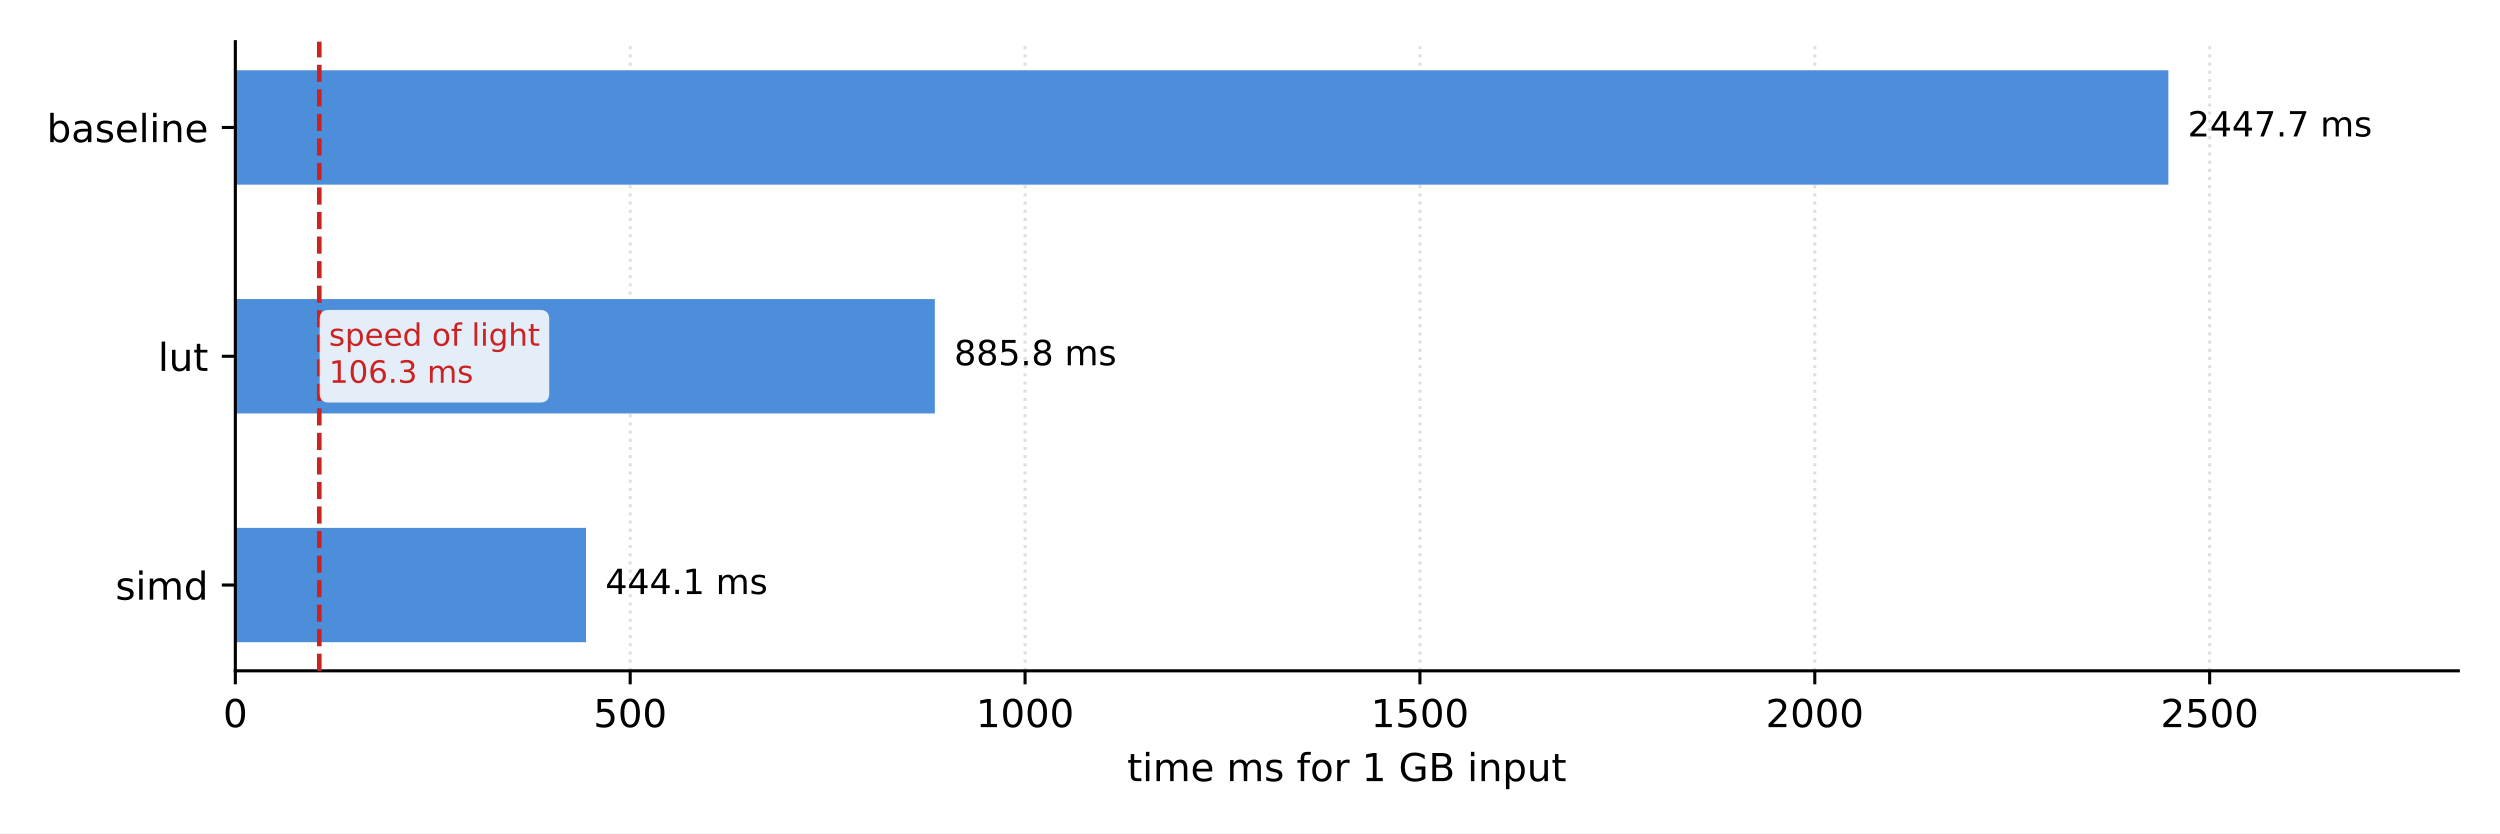
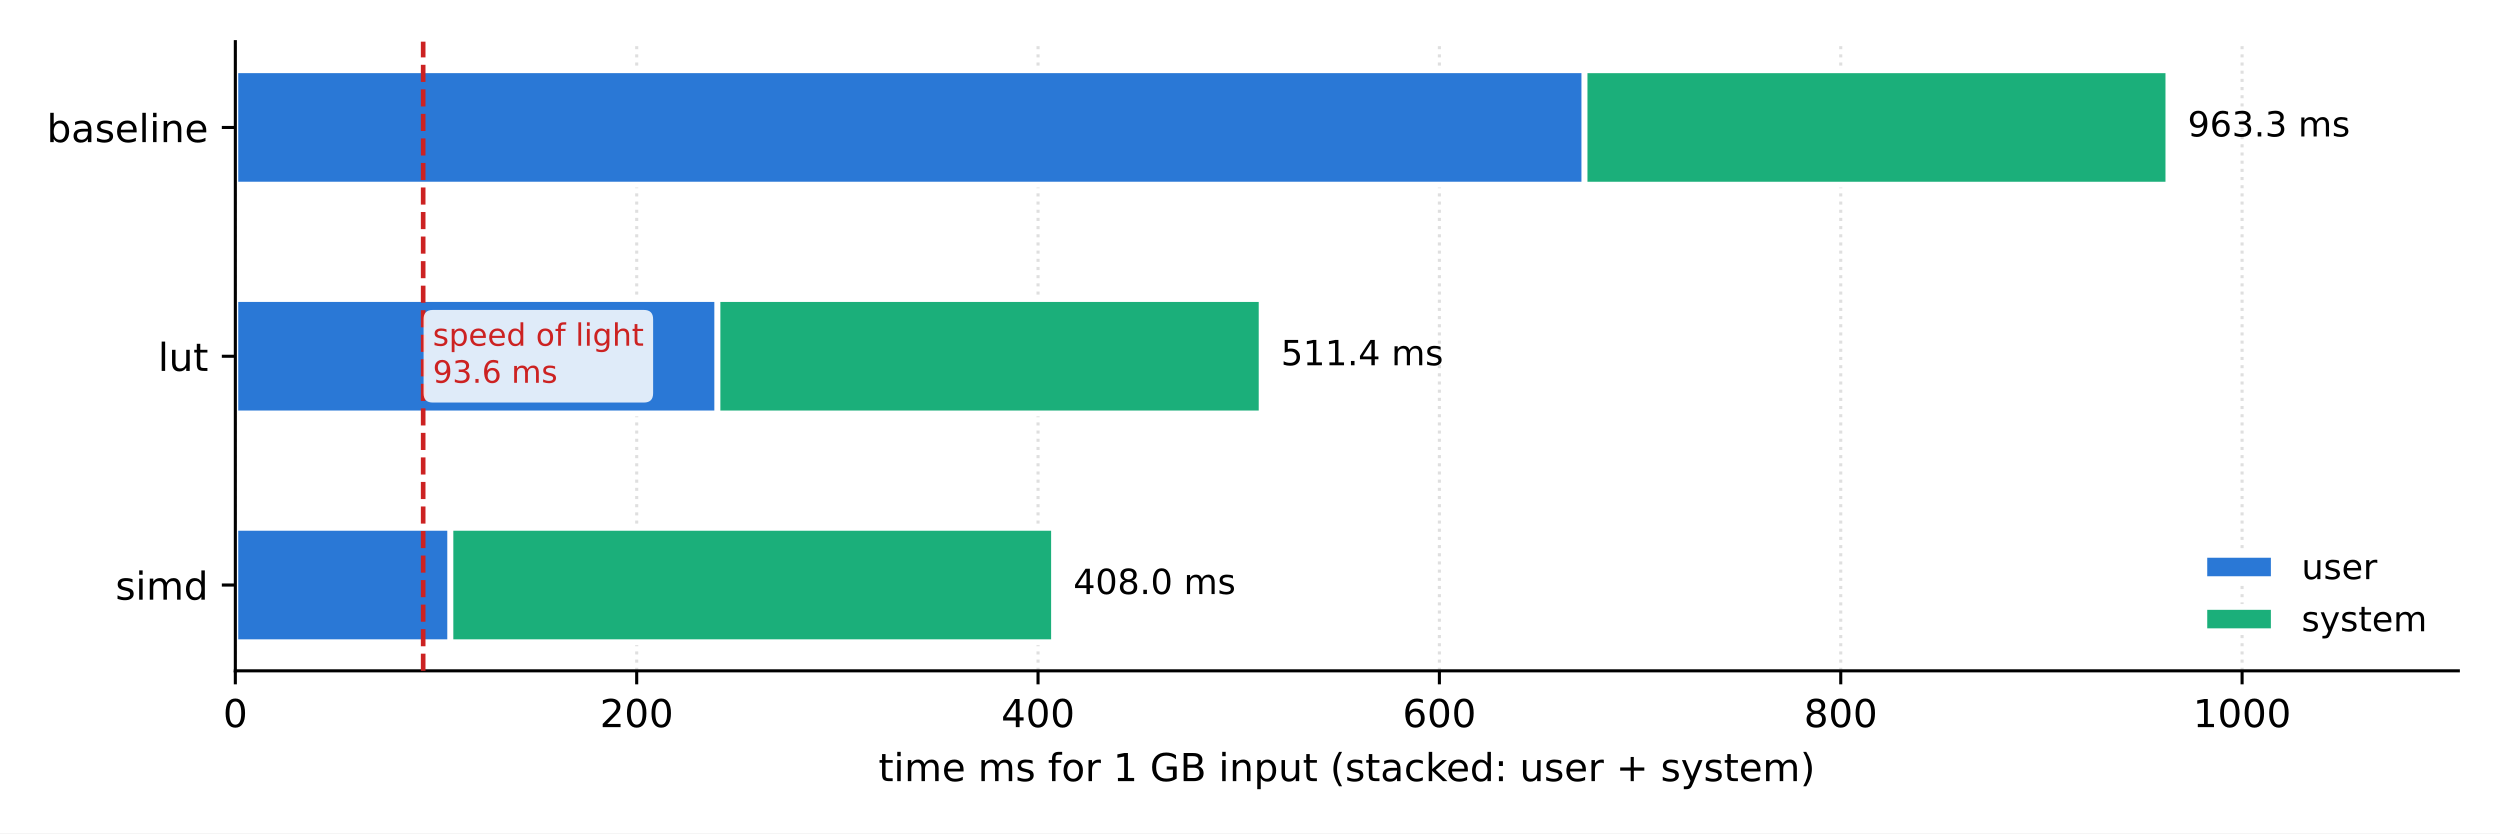
<svg xmlns="http://www.w3.org/2000/svg" xmlns:xlink="http://www.w3.org/1999/xlink" width="648pt" height="216pt" viewBox="0 0 648 216" version="1.1">
  <defs>
    <style type="text/css">*{stroke-linejoin: round; stroke-linecap: butt}</style>
  </defs>
  <g id="figure_1">
    <g id="patch_1">
      <path d="M 0 216  L 648 216  L 648 0  L 0 0  z " style="fill: #ffffff" />
    </g>
    <g id="axes_1">
      <g id="patch_2">
        <path d="M 61 173.878  L 637.2 173.878  L 637.2 10.8  L 61 10.8  z " style="fill: #ffffff" />
      </g>
      <g id="matplotlib.axis_1">
        <g id="xtick_1">
          <g id="line2d_1">
-             <path d="M 61 173.878  L 61 10.8  " clip-path="url(#p5a366bc9d3)" style="fill: none; stroke-dasharray: 0.8,1.32; stroke-dashoffset: 0; stroke: #b0b0b0; stroke-opacity: 0.4; stroke-width: 0.8" />
+             <path d="M 61 173.878  L 61 10.8  " clip-path="url(#p29b0a919b3)" style="fill: none; stroke-dasharray: 0.8,1.32; stroke-dashoffset: 0; stroke: #b0b0b0; stroke-opacity: 0.4; stroke-width: 0.8" />
          </g>
          <g id="line2d_2">
            <defs>
-               <path id="m30e1267e2e" d="M 0 0  L 0 3.5  " style="stroke: #000000; stroke-width: 0.8" />
+               <path id="m3483fea789" d="M 0 0  L 0 3.5  " style="stroke: #000000; stroke-width: 0.8" />
            </defs>
            <g>
-               <use xlink:href="#m30e1267e2e" x="61" y="173.878" style="stroke: #000000; stroke-width: 0.8" />
+               <use xlink:href="#m3483fea789" x="61" y="173.878" style="stroke: #000000; stroke-width: 0.8" />
            </g>
          </g>
          <g id="text_1">
            <g transform="translate(57.81875 188.4753) scale(0.1 -0.1)">
              <defs>
                <path id="DejaVuSans-13" d="M 2034 4250  Q 1547 4250 1301 3770  Q 1056 3291 1056 2328  Q 1056 1369 1301 889  Q 1547 409 2034 409  Q 2525 409 2770 889  Q 3016 1369 3016 2328  Q 3016 3291 2770 3770  Q 2525 4250 2034 4250  z M 2034 4750  Q 2819 4750 3233 4129  Q 3647 3509 3647 2328  Q 3647 1150 3233 529  Q 2819 -91 2034 -91  Q 1250 -91 836 529  Q 422 1150 422 2328  Q 422 3509 836 4129  Q 1250 4750 2034 4750  z " transform="scale(0.015625)" />
              </defs>
              <use xlink:href="#DejaVuSans-13" />
            </g>
          </g>
        </g>
        <g id="xtick_2">
          <g id="line2d_3">
-             <path d="M 163.348 173.878  L 163.348 10.8  " clip-path="url(#p5a366bc9d3)" style="fill: none; stroke-dasharray: 0.8,1.32; stroke-dashoffset: 0; stroke: #b0b0b0; stroke-opacity: 0.4; stroke-width: 0.8" />
+             <path d="M 165.03 173.878  L 165.03 10.8  " clip-path="url(#p29b0a919b3)" style="fill: none; stroke-dasharray: 0.8,1.32; stroke-dashoffset: 0; stroke: #b0b0b0; stroke-opacity: 0.4; stroke-width: 0.8" />
          </g>
          <g id="line2d_4">
            <g>
-               <use xlink:href="#m30e1267e2e" x="163.348" y="173.878" style="stroke: #000000; stroke-width: 0.8" />
+               <use xlink:href="#m3483fea789" x="165.03" y="173.878" style="stroke: #000000; stroke-width: 0.8" />
            </g>
          </g>
          <g id="text_2">
-             <g transform="translate(153.8041 188.4753) scale(0.1 -0.1)">
-               <defs>
-                 <path id="DejaVuSans-18" d="M 691 4666  L 3169 4666  L 3169 4134  L 1269 4134  L 1269 2991  Q 1406 3038 1543 3061  Q 1681 3084 1819 3084  Q 2600 3084 3056 2656  Q 3513 2228 3513 1497  Q 3513 744 3044 326  Q 2575 -91 1722 -91  Q 1428 -91 1123 -41  Q 819 9 494 109  L 494 744  Q 775 591 1075 516  Q 1375 441 1709 441  Q 2250 441 2565 725  Q 2881 1009 2881 1497  Q 2881 1984 2565 2268  Q 2250 2553 1709 2553  Q 1456 2553 1204 2497  Q 953 2441 691 2322  L 691 4666  z " transform="scale(0.015625)" />
-               </defs>
-               <use xlink:href="#DejaVuSans-18" />
+             <g transform="translate(155.4866 188.4753) scale(0.1 -0.1)">
+               <defs>
+                 <path id="DejaVuSans-15" d="M 1228 531  L 3431 531  L 3431 0  L 469 0  L 469 531  Q 828 903 1448 1529  Q 2069 2156 2228 2338  Q 2531 2678 2651 2914  Q 2772 3150 2772 3378  Q 2772 3750 2511 3984  Q 2250 4219 1831 4219  Q 1534 4219 1204 4116  Q 875 4013 500 3803  L 500 4441  Q 881 4594 1212 4672  Q 1544 4750 1819 4750  Q 2544 4750 2975 4387  Q 3406 4025 3406 3419  Q 3406 3131 3298 2873  Q 3191 2616 2906 2266  Q 2828 2175 2409 1742  Q 1991 1309 1228 531  z " transform="scale(0.015625)" />
+               </defs>
+               <use xlink:href="#DejaVuSans-15" />
              <use xlink:href="#DejaVuSans-13" transform="translate(63.625 0)" />
              <use xlink:href="#DejaVuSans-13" transform="translate(127.25 0)" />
            </g>
          </g>
        </g>
        <g id="xtick_3">
          <g id="line2d_5">
-             <path d="M 265.696 173.878  L 265.696 10.8  " clip-path="url(#p5a366bc9d3)" style="fill: none; stroke-dasharray: 0.8,1.32; stroke-dashoffset: 0; stroke: #b0b0b0; stroke-opacity: 0.4; stroke-width: 0.8" />
+             <path d="M 269.061 173.878  L 269.061 10.8  " clip-path="url(#p29b0a919b3)" style="fill: none; stroke-dasharray: 0.8,1.32; stroke-dashoffset: 0; stroke: #b0b0b0; stroke-opacity: 0.4; stroke-width: 0.8" />
          </g>
          <g id="line2d_6">
            <g>
-               <use xlink:href="#m30e1267e2e" x="265.696" y="173.878" style="stroke: #000000; stroke-width: 0.8" />
+               <use xlink:href="#m3483fea789" x="269.061" y="173.878" style="stroke: #000000; stroke-width: 0.8" />
            </g>
          </g>
          <g id="text_3">
-             <g transform="translate(252.9708 188.4753) scale(0.1 -0.1)">
+             <g transform="translate(259.517 188.4753) scale(0.1 -0.1)">
+               <defs>
+                 <path id="DejaVuSans-17" d="M 2419 4116  L 825 1625  L 2419 1625  L 2419 4116  z M 2253 4666  L 3047 4666  L 3047 1625  L 3713 1625  L 3713 1100  L 3047 1100  L 3047 0  L 2419 0  L 2419 1100  L 313 1100  L 313 1709  L 2253 4666  z " transform="scale(0.015625)" />
+               </defs>
+               <use xlink:href="#DejaVuSans-17" />
+               <use xlink:href="#DejaVuSans-13" transform="translate(63.625 0)" />
+               <use xlink:href="#DejaVuSans-13" transform="translate(127.25 0)" />
+             </g>
+           </g>
+         </g>
+         <g id="xtick_4">
+           <g id="line2d_7">
+             <path d="M 373.091 173.878  L 373.091 10.8  " clip-path="url(#p29b0a919b3)" style="fill: none; stroke-dasharray: 0.8,1.32; stroke-dashoffset: 0; stroke: #b0b0b0; stroke-opacity: 0.4; stroke-width: 0.8" />
+           </g>
+           <g id="line2d_8">
+             <g>
+               <use xlink:href="#m3483fea789" x="373.091" y="173.878" style="stroke: #000000; stroke-width: 0.8" />
+             </g>
+           </g>
+           <g id="text_4">
+             <g transform="translate(363.5474 188.4753) scale(0.1 -0.1)">
+               <defs>
+                 <path id="DejaVuSans-19" d="M 2113 2584  Q 1688 2584 1439 2293  Q 1191 2003 1191 1497  Q 1191 994 1439 701  Q 1688 409 2113 409  Q 2538 409 2786 701  Q 3034 994 3034 1497  Q 3034 2003 2786 2293  Q 2538 2584 2113 2584  z M 3366 4563  L 3366 3988  Q 3128 4100 2886 4159  Q 2644 4219 2406 4219  Q 1781 4219 1451 3797  Q 1122 3375 1075 2522  Q 1259 2794 1537 2939  Q 1816 3084 2150 3084  Q 2853 3084 3261 2657  Q 3669 2231 3669 1497  Q 3669 778 3244 343  Q 2819 -91 2113 -91  Q 1303 -91 875 529  Q 447 1150 447 2328  Q 447 3434 972 4092  Q 1497 4750 2381 4750  Q 2619 4750 2861 4703  Q 3103 4656 3366 4563  z " transform="scale(0.015625)" />
+               </defs>
+               <use xlink:href="#DejaVuSans-19" />
+               <use xlink:href="#DejaVuSans-13" transform="translate(63.625 0)" />
+               <use xlink:href="#DejaVuSans-13" transform="translate(127.25 0)" />
+             </g>
+           </g>
+         </g>
+         <g id="xtick_5">
+           <g id="line2d_9">
+             <path d="M 477.122 173.878  L 477.122 10.8  " clip-path="url(#p29b0a919b3)" style="fill: none; stroke-dasharray: 0.8,1.32; stroke-dashoffset: 0; stroke: #b0b0b0; stroke-opacity: 0.4; stroke-width: 0.8" />
+           </g>
+           <g id="line2d_10">
+             <g>
+               <use xlink:href="#m3483fea789" x="477.122" y="173.878" style="stroke: #000000; stroke-width: 0.8" />
+             </g>
+           </g>
+           <g id="text_5">
+             <g transform="translate(467.5778 188.4753) scale(0.1 -0.1)">
+               <defs>
+                 <path id="DejaVuSans-1b" d="M 2034 2216  Q 1584 2216 1326 1975  Q 1069 1734 1069 1313  Q 1069 891 1326 650  Q 1584 409 2034 409  Q 2484 409 2743 651  Q 3003 894 3003 1313  Q 3003 1734 2745 1975  Q 2488 2216 2034 2216  z M 1403 2484  Q 997 2584 770 2862  Q 544 3141 544 3541  Q 544 4100 942 4425  Q 1341 4750 2034 4750  Q 2731 4750 3128 4425  Q 3525 4100 3525 3541  Q 3525 3141 3298 2862  Q 3072 2584 2669 2484  Q 3125 2378 3379 2068  Q 3634 1759 3634 1313  Q 3634 634 3220 271  Q 2806 -91 2034 -91  Q 1263 -91 848 271  Q 434 634 434 1313  Q 434 1759 690 2068  Q 947 2378 1403 2484  z M 1172 3481  Q 1172 3119 1398 2916  Q 1625 2713 2034 2713  Q 2441 2713 2670 2916  Q 2900 3119 2900 3481  Q 2900 3844 2670 4047  Q 2441 4250 2034 4250  Q 1625 4250 1398 4047  Q 1172 3844 1172 3481  z " transform="scale(0.015625)" />
+               </defs>
+               <use xlink:href="#DejaVuSans-1b" />
+               <use xlink:href="#DejaVuSans-13" transform="translate(63.625 0)" />
+               <use xlink:href="#DejaVuSans-13" transform="translate(127.25 0)" />
+             </g>
+           </g>
+         </g>
+         <g id="xtick_6">
+           <g id="line2d_11">
+             <path d="M 581.152 173.878  L 581.152 10.8  " clip-path="url(#p29b0a919b3)" style="fill: none; stroke-dasharray: 0.8,1.32; stroke-dashoffset: 0; stroke: #b0b0b0; stroke-opacity: 0.4; stroke-width: 0.8" />
+           </g>
+           <g id="line2d_12">
+             <g>
+               <use xlink:href="#m3483fea789" x="581.152" y="173.878" style="stroke: #000000; stroke-width: 0.8" />
+             </g>
+           </g>
+           <g id="text_6">
+             <g transform="translate(568.4269 188.4753) scale(0.1 -0.1)">
              <defs>
                <path id="DejaVuSans-14" d="M 794 531  L 1825 531  L 1825 4091  L 703 3866  L 703 4441  L 1819 4666  L 2450 4666  L 2450 531  L 3481 531  L 3481 0  L 794 0  L 794 531  z " transform="scale(0.015625)" />
              </defs>
              <use xlink:href="#DejaVuSans-14" />
              <use xlink:href="#DejaVuSans-13" transform="translate(63.625 0)" />
              <use xlink:href="#DejaVuSans-13" transform="translate(127.25 0)" />
              <use xlink:href="#DejaVuSans-13" transform="translate(190.875 0)" />
            </g>
          </g>
        </g>
-         <g id="xtick_4">
-           <g id="line2d_7">
-             <path d="M 368.044 173.878  L 368.044 10.8  " clip-path="url(#p5a366bc9d3)" style="fill: none; stroke-dasharray: 0.8,1.32; stroke-dashoffset: 0; stroke: #b0b0b0; stroke-opacity: 0.4; stroke-width: 0.8" />
-           </g>
-           <g id="line2d_8">
-             <g>
-               <use xlink:href="#m30e1267e2e" x="368.044" y="173.878" style="stroke: #000000; stroke-width: 0.8" />
-             </g>
-           </g>
-           <g id="text_4">
-             <g transform="translate(355.3187 188.4753) scale(0.1 -0.1)">
-               <use xlink:href="#DejaVuSans-14" />
-               <use xlink:href="#DejaVuSans-18" transform="translate(63.625 0)" />
-               <use xlink:href="#DejaVuSans-13" transform="translate(127.25 0)" />
-               <use xlink:href="#DejaVuSans-13" transform="translate(190.875 0)" />
-             </g>
-           </g>
-         </g>
-         <g id="xtick_5">
-           <g id="line2d_9">
-             <path d="M 470.392 173.878  L 470.392 10.8  " clip-path="url(#p5a366bc9d3)" style="fill: none; stroke-dasharray: 0.8,1.32; stroke-dashoffset: 0; stroke: #b0b0b0; stroke-opacity: 0.4; stroke-width: 0.8" />
-           </g>
-           <g id="line2d_10">
-             <g>
-               <use xlink:href="#m30e1267e2e" x="470.392" y="173.878" style="stroke: #000000; stroke-width: 0.8" />
-             </g>
-           </g>
-           <g id="text_5">
-             <g transform="translate(457.6666 188.4753) scale(0.1 -0.1)">
-               <defs>
-                 <path id="DejaVuSans-15" d="M 1228 531  L 3431 531  L 3431 0  L 469 0  L 469 531  Q 828 903 1448 1529  Q 2069 2156 2228 2338  Q 2531 2678 2651 2914  Q 2772 3150 2772 3378  Q 2772 3750 2511 3984  Q 2250 4219 1831 4219  Q 1534 4219 1204 4116  Q 875 4013 500 3803  L 500 4441  Q 881 4594 1212 4672  Q 1544 4750 1819 4750  Q 2544 4750 2975 4387  Q 3406 4025 3406 3419  Q 3406 3131 3298 2873  Q 3191 2616 2906 2266  Q 2828 2175 2409 1742  Q 1991 1309 1228 531  z " transform="scale(0.015625)" />
-               </defs>
-               <use xlink:href="#DejaVuSans-15" />
-               <use xlink:href="#DejaVuSans-13" transform="translate(63.625 0)" />
-               <use xlink:href="#DejaVuSans-13" transform="translate(127.25 0)" />
-               <use xlink:href="#DejaVuSans-13" transform="translate(190.875 0)" />
-             </g>
-           </g>
-         </g>
-         <g id="xtick_6">
-           <g id="line2d_11">
-             <path d="M 572.739 173.878  L 572.739 10.8  " clip-path="url(#p5a366bc9d3)" style="fill: none; stroke-dasharray: 0.8,1.32; stroke-dashoffset: 0; stroke: #b0b0b0; stroke-opacity: 0.4; stroke-width: 0.8" />
-           </g>
-           <g id="line2d_12">
-             <g>
-               <use xlink:href="#m30e1267e2e" x="572.739" y="173.878" style="stroke: #000000; stroke-width: 0.8" />
-             </g>
-           </g>
-           <g id="text_6">
-             <g transform="translate(560.0144 188.4753) scale(0.1 -0.1)">
-               <use xlink:href="#DejaVuSans-15" />
-               <use xlink:href="#DejaVuSans-18" transform="translate(63.625 0)" />
-               <use xlink:href="#DejaVuSans-13" transform="translate(127.25 0)" />
-               <use xlink:href="#DejaVuSans-13" transform="translate(190.875 0)" />
-             </g>
-           </g>
-         </g>
        <g id="text_7">
-           <g transform="translate(292.1617 202.4761) scale(0.1 -0.1)">
+           <g transform="translate(227.7023 202.4761) scale(0.1 -0.1)">
            <defs>
              <path id="DejaVuSans-57" d="M 1172 4494  L 1172 3500  L 2356 3500  L 2356 3053  L 1172 3053  L 1172 1153  Q 1172 725 1289 603  Q 1406 481 1766 481  L 2356 481  L 2356 0  L 1766 0  Q 1100 0 847 248  Q 594 497 594 1153  L 594 3053  L 172 3053  L 172 3500  L 594 3500  L 594 4494  L 1172 4494  z " transform="scale(0.015625)" />
              <path id="DejaVuSans-4c" d="M 603 3500  L 1178 3500  L 1178 0  L 603 0  L 603 3500  z M 603 4863  L 1178 4863  L 1178 4134  L 603 4134  L 603 4863  z " transform="scale(0.015625)" />
              <path id="DejaVuSans-50" d="M 3328 2828  Q 3544 3216 3844 3400  Q 4144 3584 4550 3584  Q 5097 3584 5394 3201  Q 5691 2819 5691 2113  L 5691 0  L 5113 0  L 5113 2094  Q 5113 2597 4934 2840  Q 4756 3084 4391 3084  Q 3944 3084 3684 2787  Q 3425 2491 3425 1978  L 3425 0  L 2847 0  L 2847 2094  Q 2847 2600 2669 2842  Q 2491 3084 2119 3084  Q 1678 3084 1418 2786  Q 1159 2488 1159 1978  L 1159 0  L 581 0  L 581 3500  L 1159 3500  L 1159 2956  Q 1356 3278 1631 3431  Q 1906 3584 2284 3584  Q 2666 3584 2933 3390  Q 3200 3197 3328 2828  z " transform="scale(0.015625)" />
              <path id="DejaVuSans-48" d="M 3597 1894  L 3597 1613  L 953 1613  Q 991 1019 1311 708  Q 1631 397 2203 397  Q 2534 397 2845 478  Q 3156 559 3463 722  L 3463 178  Q 3153 47 2828 -22  Q 2503 -91 2169 -91  Q 1331 -91 842 396  Q 353 884 353 1716  Q 353 2575 817 3079  Q 1281 3584 2069 3584  Q 2775 3584 3186 3129  Q 3597 2675 3597 1894  z M 3022 2063  Q 3016 2534 2758 2815  Q 2500 3097 2075 3097  Q 1594 3097 1305 2825  Q 1016 2553 972 2059  L 3022 2063  z " transform="scale(0.015625)" />
              <path id="DejaVuSans-3" transform="scale(0.015625)" />
              <path id="DejaVuSans-56" d="M 2834 3397  L 2834 2853  Q 2591 2978 2328 3040  Q 2066 3103 1784 3103  Q 1356 3103 1142 2972  Q 928 2841 928 2578  Q 928 2378 1081 2264  Q 1234 2150 1697 2047  L 1894 2003  Q 2506 1872 2764 1633  Q 3022 1394 3022 966  Q 3022 478 2636 193  Q 2250 -91 1575 -91  Q 1294 -91 989 -36  Q 684 19 347 128  L 347 722  Q 666 556 975 473  Q 1284 391 1588 391  Q 1994 391 2212 530  Q 2431 669 2431 922  Q 2431 1156 2273 1281  Q 2116 1406 1581 1522  L 1381 1569  Q 847 1681 609 1914  Q 372 2147 372 2553  Q 372 3047 722 3315  Q 1072 3584 1716 3584  Q 2034 3584 2315 3537  Q 2597 3491 2834 3397  z " transform="scale(0.015625)" />
              <path id="DejaVuSans-49" d="M 2375 4863  L 2375 4384  L 1825 4384  Q 1516 4384 1395 4259  Q 1275 4134 1275 3809  L 1275 3500  L 2222 3500  L 2222 3053  L 1275 3053  L 1275 0  L 697 0  L 697 3053  L 147 3053  L 147 3500  L 697 3500  L 697 3744  Q 697 4328 969 4595  Q 1241 4863 1831 4863  L 2375 4863  z " transform="scale(0.015625)" />
              <path id="DejaVuSans-52" d="M 1959 3097  Q 1497 3097 1228 2736  Q 959 2375 959 1747  Q 959 1119 1226 758  Q 1494 397 1959 397  Q 2419 397 2687 759  Q 2956 1122 2956 1747  Q 2956 2369 2687 2733  Q 2419 3097 1959 3097  z M 1959 3584  Q 2709 3584 3137 3096  Q 3566 2609 3566 1747  Q 3566 888 3137 398  Q 2709 -91 1959 -91  Q 1206 -91 779 398  Q 353 888 353 1747  Q 353 2609 779 3096  Q 1206 3584 1959 3584  z " transform="scale(0.015625)" />
              <path id="DejaVuSans-55" d="M 2631 2963  Q 2534 3019 2420 3045  Q 2306 3072 2169 3072  Q 1681 3072 1420 2755  Q 1159 2438 1159 1844  L 1159 0  L 581 0  L 581 3500  L 1159 3500  L 1159 2956  Q 1341 3275 1631 3429  Q 1922 3584 2338 3584  Q 2397 3584 2469 3576  Q 2541 3569 2628 3553  L 2631 2963  z " transform="scale(0.015625)" />
              <path id="DejaVuSans-2a" d="M 3809 666  L 3809 1919  L 2778 1919  L 2778 2438  L 4434 2438  L 4434 434  Q 4069 175 3628 42  Q 3188 -91 2688 -91  Q 1594 -91 976 548  Q 359 1188 359 2328  Q 359 3472 976 4111  Q 1594 4750 2688 4750  Q 3144 4750 3555 4637  Q 3966 4525 4313 4306  L 4313 3634  Q 3963 3931 3569 4081  Q 3175 4231 2741 4231  Q 1884 4231 1454 3753  Q 1025 3275 1025 2328  Q 1025 1384 1454 906  Q 1884 428 2741 428  Q 3075 428 3337 486  Q 3600 544 3809 666  z " transform="scale(0.015625)" />
              <path id="DejaVuSans-25" d="M 1259 2228  L 1259 519  L 2272 519  Q 2781 519 3026 730  Q 3272 941 3272 1375  Q 3272 1813 3026 2020  Q 2781 2228 2272 2228  L 1259 2228  z M 1259 4147  L 1259 2741  L 2194 2741  Q 2656 2741 2882 2914  Q 3109 3088 3109 3444  Q 3109 3797 2882 3972  Q 2656 4147 2194 4147  L 1259 4147  z M 628 4666  L 2241 4666  Q 2963 4666 3353 4366  Q 3744 4066 3744 3513  Q 3744 3084 3544 2831  Q 3344 2578 2956 2516  Q 3422 2416 3680 2098  Q 3938 1781 3938 1306  Q 3938 681 3513 340  Q 3088 0 2303 0  L 628 0  L 628 4666  z " transform="scale(0.015625)" />
              <path id="DejaVuSans-51" d="M 3513 2113  L 3513 0  L 2938 0  L 2938 2094  Q 2938 2591 2744 2837  Q 2550 3084 2163 3084  Q 1697 3084 1428 2787  Q 1159 2491 1159 1978  L 1159 0  L 581 0  L 581 3500  L 1159 3500  L 1159 2956  Q 1366 3272 1645 3428  Q 1925 3584 2291 3584  Q 2894 3584 3203 3211  Q 3513 2838 3513 2113  z " transform="scale(0.015625)" />
              <path id="DejaVuSans-53" d="M 1159 525  L 1159 -1331  L 581 -1331  L 581 3500  L 1159 3500  L 1159 2969  Q 1341 3281 1617 3432  Q 1894 3584 2278 3584  Q 2916 3584 3314 3078  Q 3713 2572 3713 1747  Q 3713 922 3314 415  Q 2916 -91 2278 -91  Q 1894 -91 1617 61  Q 1341 213 1159 525  z M 3116 1747  Q 3116 2381 2855 2742  Q 2594 3103 2138 3103  Q 1681 3103 1420 2742  Q 1159 2381 1159 1747  Q 1159 1113 1420 752  Q 1681 391 2138 391  Q 2594 391 2855 752  Q 3116 1113 3116 1747  z " transform="scale(0.015625)" />
              <path id="DejaVuSans-58" d="M 544 1381  L 544 3500  L 1119 3500  L 1119 1403  Q 1119 906 1312 657  Q 1506 409 1894 409  Q 2359 409 2629 706  Q 2900 1003 2900 1516  L 2900 3500  L 3475 3500  L 3475 0  L 2900 0  L 2900 538  Q 2691 219 2414 64  Q 2138 -91 1772 -91  Q 1169 -91 856 284  Q 544 659 544 1381  z M 1991 3584  L 1991 3584  z " transform="scale(0.015625)" />
+               <path id="DejaVuSans-b" d="M 1984 4856  Q 1566 4138 1362 3434  Q 1159 2731 1159 2009  Q 1159 1288 1364 580  Q 1569 -128 1984 -844  L 1484 -844  Q 1016 -109 783 600  Q 550 1309 550 2009  Q 550 2706 781 3412  Q 1013 4119 1484 4856  L 1984 4856  z " transform="scale(0.015625)" />
+               <path id="DejaVuSans-44" d="M 2194 1759  Q 1497 1759 1228 1600  Q 959 1441 959 1056  Q 959 750 1161 570  Q 1363 391 1709 391  Q 2188 391 2477 730  Q 2766 1069 2766 1631  L 2766 1759  L 2194 1759  z M 3341 1997  L 3341 0  L 2766 0  L 2766 531  Q 2569 213 2275 61  Q 1981 -91 1556 -91  Q 1019 -91 701 211  Q 384 513 384 1019  Q 384 1609 779 1909  Q 1175 2209 1959 2209  L 2766 2209  L 2766 2266  Q 2766 2663 2505 2880  Q 2244 3097 1772 3097  Q 1472 3097 1187 3025  Q 903 2953 641 2809  L 641 3341  Q 956 3463 1253 3523  Q 1550 3584 1831 3584  Q 2591 3584 2966 3190  Q 3341 2797 3341 1997  z " transform="scale(0.015625)" />
+               <path id="DejaVuSans-46" d="M 3122 3366  L 3122 2828  Q 2878 2963 2633 3030  Q 2388 3097 2138 3097  Q 1578 3097 1268 2742  Q 959 2388 959 1747  Q 959 1106 1268 751  Q 1578 397 2138 397  Q 2388 397 2633 464  Q 2878 531 3122 666  L 3122 134  Q 2881 22 2623 -34  Q 2366 -91 2075 -91  Q 1284 -91 818 406  Q 353 903 353 1747  Q 353 2603 823 3093  Q 1294 3584 2113 3584  Q 2378 3584 2631 3529  Q 2884 3475 3122 3366  z " transform="scale(0.015625)" />
+               <path id="DejaVuSans-4e" d="M 581 4863  L 1159 4863  L 1159 1991  L 2875 3500  L 3609 3500  L 1753 1863  L 3688 0  L 2938 0  L 1159 1709  L 1159 0  L 581 0  L 581 4863  z " transform="scale(0.015625)" />
+               <path id="DejaVuSans-47" d="M 2906 2969  L 2906 4863  L 3481 4863  L 3481 0  L 2906 0  L 2906 525  Q 2725 213 2448 61  Q 2172 -91 1784 -91  Q 1150 -91 751 415  Q 353 922 353 1747  Q 353 2572 751 3078  Q 1150 3584 1784 3584  Q 2172 3584 2448 3432  Q 2725 3281 2906 2969  z M 947 1747  Q 947 1113 1208 752  Q 1469 391 1925 391  Q 2381 391 2643 752  Q 2906 1113 2906 1747  Q 2906 2381 2643 2742  Q 2381 3103 1925 3103  Q 1469 3103 1208 2742  Q 947 2381 947 1747  z " transform="scale(0.015625)" />
+               <path id="DejaVuSans-1d" d="M 750 794  L 1409 794  L 1409 0  L 750 0  L 750 794  z M 750 3309  L 1409 3309  L 1409 2516  L 750 2516  L 750 3309  z " transform="scale(0.015625)" />
+               <path id="DejaVuSans-e" d="M 2944 4013  L 2944 2272  L 4684 2272  L 4684 1741  L 2944 1741  L 2944 0  L 2419 0  L 2419 1741  L 678 1741  L 678 2272  L 2419 2272  L 2419 4013  L 2944 4013  z " transform="scale(0.015625)" />
+               <path id="DejaVuSans-5c" d="M 2059 -325  Q 1816 -950 1584 -1140  Q 1353 -1331 966 -1331  L 506 -1331  L 506 -850  L 844 -850  Q 1081 -850 1212 -737  Q 1344 -625 1503 -206  L 1606 56  L 191 3500  L 800 3500  L 1894 763  L 2988 3500  L 3597 3500  L 2059 -325  z " transform="scale(0.015625)" />
+               <path id="DejaVuSans-c" d="M 513 4856  L 1013 4856  Q 1481 4119 1714 3412  Q 1947 2706 1947 2009  Q 1947 1309 1714 600  Q 1481 -109 1013 -844  L 513 -844  Q 928 -128 1133 580  Q 1338 1288 1338 2009  Q 1338 2731 1133 3434  Q 928 4138 513 4856  z " transform="scale(0.015625)" />
            </defs>
            <use xlink:href="#DejaVuSans-57" />
            <use xlink:href="#DejaVuSans-4c" transform="translate(39.20312 0)" />
            <use xlink:href="#DejaVuSans-50" transform="translate(66.98438 0)" />
            <use xlink:href="#DejaVuSans-48" transform="translate(164.3906 0)" />
            <use xlink:href="#DejaVuSans-3" transform="translate(225.9219 0)" />
            <use xlink:href="#DejaVuSans-50" transform="translate(257.7031 0)" />
            <use xlink:href="#DejaVuSans-56" transform="translate(355.1094 0)" />
            <use xlink:href="#DejaVuSans-3" transform="translate(407.2031 0)" />
            <use xlink:href="#DejaVuSans-49" transform="translate(438.9844 0)" />
            <use xlink:href="#DejaVuSans-52" transform="translate(474.1875 0)" />
            <use xlink:href="#DejaVuSans-55" transform="translate(535.375 0)" />
            <use xlink:href="#DejaVuSans-3" transform="translate(576.4844 0)" />
            <use xlink:href="#DejaVuSans-14" transform="translate(608.2656 0)" />
            <use xlink:href="#DejaVuSans-3" transform="translate(671.8906 0)" />
            <use xlink:href="#DejaVuSans-2a" transform="translate(703.6719 0)" />
            <use xlink:href="#DejaVuSans-25" transform="translate(781.1562 0)" />
            <use xlink:href="#DejaVuSans-3" transform="translate(849.7656 0)" />
            <use xlink:href="#DejaVuSans-4c" transform="translate(881.5469 0)" />
            <use xlink:href="#DejaVuSans-51" transform="translate(909.3281 0)" />
            <use xlink:href="#DejaVuSans-53" transform="translate(972.7031 0)" />
            <use xlink:href="#DejaVuSans-58" transform="translate(1036.188 0)" />
            <use xlink:href="#DejaVuSans-57" transform="translate(1099.562 0)" />
+             <use xlink:href="#DejaVuSans-3" transform="translate(1138.766 0)" />
+             <use xlink:href="#DejaVuSans-b" transform="translate(1170.547 0)" />
+             <use xlink:href="#DejaVuSans-56" transform="translate(1209.562 0)" />
+             <use xlink:href="#DejaVuSans-57" transform="translate(1261.656 0)" />
+             <use xlink:href="#DejaVuSans-44" transform="translate(1300.859 0)" />
+             <use xlink:href="#DejaVuSans-46" transform="translate(1362.141 0)" />
+             <use xlink:href="#DejaVuSans-4e" transform="translate(1417.125 0)" />
+             <use xlink:href="#DejaVuSans-48" transform="translate(1471.469 0)" />
+             <use xlink:href="#DejaVuSans-47" transform="translate(1533 0)" />
+             <use xlink:href="#DejaVuSans-1d" transform="translate(1596.484 0)" />
+             <use xlink:href="#DejaVuSans-3" transform="translate(1630.172 0)" />
+             <use xlink:href="#DejaVuSans-58" transform="translate(1661.953 0)" />
+             <use xlink:href="#DejaVuSans-56" transform="translate(1725.328 0)" />
+             <use xlink:href="#DejaVuSans-48" transform="translate(1777.422 0)" />
+             <use xlink:href="#DejaVuSans-55" transform="translate(1838.953 0)" />
+             <use xlink:href="#DejaVuSans-3" transform="translate(1880.062 0)" />
+             <use xlink:href="#DejaVuSans-e" transform="translate(1911.844 0)" />
+             <use xlink:href="#DejaVuSans-3" transform="translate(1995.641 0)" />
+             <use xlink:href="#DejaVuSans-56" transform="translate(2027.422 0)" />
+             <use xlink:href="#DejaVuSans-5c" transform="translate(2079.516 0)" />
+             <use xlink:href="#DejaVuSans-56" transform="translate(2138.703 0)" />
+             <use xlink:href="#DejaVuSans-57" transform="translate(2190.797 0)" />
+             <use xlink:href="#DejaVuSans-48" transform="translate(2230 0)" />
+             <use xlink:href="#DejaVuSans-50" transform="translate(2291.531 0)" />
+             <use xlink:href="#DejaVuSans-c" transform="translate(2388.938 0)" />
          </g>
        </g>
      </g>
      <g id="matplotlib.axis_2">
        <g id="ytick_1">
          <g id="line2d_13">
            <defs>
-               <path id="m3adb308af5" d="M 0 0  L -3.5 0  " style="stroke: #000000; stroke-width: 0.8" />
+               <path id="m6af0fa0855" d="M 0 0  L -3.5 0  " style="stroke: #000000; stroke-width: 0.8" />
            </defs>
            <g>
-               <use xlink:href="#m3adb308af5" x="61" y="33.038" style="stroke: #000000; stroke-width: 0.8" />
+               <use xlink:href="#m6af0fa0855" x="61" y="33.038" style="stroke: #000000; stroke-width: 0.8" />
            </g>
          </g>
          <g id="text_8">
            <g transform="translate(12.11406 36.83708) scale(0.1 -0.1)">
              <defs>
                <path id="DejaVuSans-45" d="M 3116 1747  Q 3116 2381 2855 2742  Q 2594 3103 2138 3103  Q 1681 3103 1420 2742  Q 1159 2381 1159 1747  Q 1159 1113 1420 752  Q 1681 391 2138 391  Q 2594 391 2855 752  Q 3116 1113 3116 1747  z M 1159 2969  Q 1341 3281 1617 3432  Q 1894 3584 2278 3584  Q 2916 3584 3314 3078  Q 3713 2572 3713 1747  Q 3713 922 3314 415  Q 2916 -91 2278 -91  Q 1894 -91 1617 61  Q 1341 213 1159 525  L 1159 0  L 581 0  L 581 4863  L 1159 4863  L 1159 2969  z " transform="scale(0.015625)" />
-                 <path id="DejaVuSans-44" d="M 2194 1759  Q 1497 1759 1228 1600  Q 959 1441 959 1056  Q 959 750 1161 570  Q 1363 391 1709 391  Q 2188 391 2477 730  Q 2766 1069 2766 1631  L 2766 1759  L 2194 1759  z M 3341 1997  L 3341 0  L 2766 0  L 2766 531  Q 2569 213 2275 61  Q 1981 -91 1556 -91  Q 1019 -91 701 211  Q 384 513 384 1019  Q 384 1609 779 1909  Q 1175 2209 1959 2209  L 2766 2209  L 2766 2266  Q 2766 2663 2505 2880  Q 2244 3097 1772 3097  Q 1472 3097 1187 3025  Q 903 2953 641 2809  L 641 3341  Q 956 3463 1253 3523  Q 1550 3584 1831 3584  Q 2591 3584 2966 3190  Q 3341 2797 3341 1997  z " transform="scale(0.015625)" />
                <path id="DejaVuSans-4f" d="M 603 4863  L 1178 4863  L 1178 0  L 603 0  L 603 4863  z " transform="scale(0.015625)" />
              </defs>
              <use xlink:href="#DejaVuSans-45" />
              <use xlink:href="#DejaVuSans-44" transform="translate(63.48438 0)" />
              <use xlink:href="#DejaVuSans-56" transform="translate(124.7656 0)" />
              <use xlink:href="#DejaVuSans-48" transform="translate(176.8594 0)" />
              <use xlink:href="#DejaVuSans-4f" transform="translate(238.3906 0)" />
              <use xlink:href="#DejaVuSans-4c" transform="translate(266.1719 0)" />
              <use xlink:href="#DejaVuSans-51" transform="translate(293.9531 0)" />
              <use xlink:href="#DejaVuSans-48" transform="translate(357.3281 0)" />
            </g>
          </g>
        </g>
        <g id="ytick_2">
          <g id="line2d_14">
            <g>
-               <use xlink:href="#m3adb308af5" x="61" y="92.339" style="stroke: #000000; stroke-width: 0.8" />
+               <use xlink:href="#m6af0fa0855" x="61" y="92.339" style="stroke: #000000; stroke-width: 0.8" />
            </g>
          </g>
          <g id="text_9">
            <g transform="translate(40.96406 96.13805) scale(0.1 -0.1)">
              <use xlink:href="#DejaVuSans-4f" />
              <use xlink:href="#DejaVuSans-58" transform="translate(27.78125 0)" />
              <use xlink:href="#DejaVuSans-57" transform="translate(91.15625 0)" />
            </g>
          </g>
        </g>
        <g id="ytick_3">
          <g id="line2d_15">
            <g>
-               <use xlink:href="#m3adb308af5" x="61" y="151.64" style="stroke: #000000; stroke-width: 0.8" />
+               <use xlink:href="#m6af0fa0855" x="61" y="151.64" style="stroke: #000000; stroke-width: 0.8" />
            </g>
          </g>
          <g id="text_10">
            <g transform="translate(29.92344 155.439) scale(0.1 -0.1)">
-               <defs>
-                 <path id="DejaVuSans-47" d="M 2906 2969  L 2906 4863  L 3481 4863  L 3481 0  L 2906 0  L 2906 525  Q 2725 213 2448 61  Q 2172 -91 1784 -91  Q 1150 -91 751 415  Q 353 922 353 1747  Q 353 2572 751 3078  Q 1150 3584 1784 3584  Q 2172 3584 2448 3432  Q 2725 3281 2906 2969  z M 947 1747  Q 947 1113 1208 752  Q 1469 391 1925 391  Q 2381 391 2643 752  Q 2906 1113 2906 1747  Q 2906 2381 2643 2742  Q 2381 3103 1925 3103  Q 1469 3103 1208 2742  Q 947 2381 947 1747  z " transform="scale(0.015625)" />
-               </defs>
              <use xlink:href="#DejaVuSans-56" />
              <use xlink:href="#DejaVuSans-4c" transform="translate(52.09375 0)" />
              <use xlink:href="#DejaVuSans-50" transform="translate(79.875 0)" />
              <use xlink:href="#DejaVuSans-47" transform="translate(177.2812 0)" />
            </g>
          </g>
        </g>
      </g>
      <g id="patch_3">
-         <path d="M 61 18.213  L 562.043 18.213  L 562.043 47.863  L 61 47.863  z " clip-path="url(#p5a366bc9d3)" style="fill: #4c8eda" />
+         <path d="M 61 18.213  L 410.719 18.213  L 410.719 47.863  L 61 47.863  z " clip-path="url(#p29b0a919b3)" style="fill: #2a78d6; stroke: #ffffff; stroke-width: 1.5; stroke-linejoin: miter" />
      </g>
      <g id="patch_4">
-         <path d="M 61 77.514  L 242.311 77.514  L 242.311 107.164  L 61 107.164  z " clip-path="url(#p5a366bc9d3)" style="fill: #4c8eda" />
+         <path d="M 61 77.514  L 185.97 77.514  L 185.97 107.164  L 61 107.164  z " clip-path="url(#p29b0a919b3)" style="fill: #2a78d6; stroke: #ffffff; stroke-width: 1.5; stroke-linejoin: miter" />
      </g>
      <g id="patch_5">
-         <path d="M 61 136.815  L 151.895 136.815  L 151.895 166.465  L 61 166.465  z " clip-path="url(#p5a366bc9d3)" style="fill: #4c8eda" />
+         <path d="M 61 136.815  L 116.75 136.815  L 116.75 166.465  L 61 166.465  z " clip-path="url(#p29b0a919b3)" style="fill: #2a78d6; stroke: #ffffff; stroke-width: 1.5; stroke-linejoin: miter" />
      </g>
      <g id="patch_6">
+         <path d="M 410.719 18.213  L 562.043 18.213  L 562.043 47.863  L 410.719 47.863  z " clip-path="url(#p29b0a919b3)" style="fill: #1baf7a; stroke: #ffffff; stroke-width: 1.5; stroke-linejoin: miter" />
+       </g>
+       <g id="patch_7">
+         <path d="M 185.97 77.514  L 327.012 77.514  L 327.012 107.164  L 185.97 107.164  z " clip-path="url(#p29b0a919b3)" style="fill: #1baf7a; stroke: #ffffff; stroke-width: 1.5; stroke-linejoin: miter" />
+       </g>
+       <g id="patch_8">
+         <path d="M 116.75 136.815  L 273.2 136.815  L 273.2 166.465  L 116.75 166.465  z " clip-path="url(#p29b0a919b3)" style="fill: #1baf7a; stroke: #ffffff; stroke-width: 1.5; stroke-linejoin: miter" />
+       </g>
+       <g id="patch_9">
        <path d="M 61 173.878  L 61 10.8  " style="fill: none; stroke: #000000; stroke-width: 0.8; stroke-linejoin: miter; stroke-linecap: square" />
      </g>
-       <g id="patch_7">
+       <g id="patch_10">
        <path d="M 61 173.878  L 637.2 173.878  " style="fill: none; stroke: #000000; stroke-width: 0.8; stroke-linejoin: miter; stroke-linecap: square" />
      </g>
      <g id="line2d_16">
-         <path d="M 82.759 173.878  L 82.759 10.8  " clip-path="url(#p5a366bc9d3)" style="fill: none; stroke-dasharray: 4.44,1.92; stroke-dashoffset: 0; stroke: #cc2222; stroke-width: 1.2" />
+         <path d="M 109.686 173.878  L 109.686 10.8  " clip-path="url(#p29b0a919b3)" style="fill: none; stroke-dasharray: 4.44,1.92; stroke-dashoffset: 0; stroke: #cc2222; stroke-width: 1.2" />
      </g>
      <g id="text_11">
        <g transform="translate(567.0539 35.37575) scale(0.09 -0.09)">
          <defs>
-             <path id="DejaVuSans-17" d="M 2419 4116  L 825 1625  L 2419 1625  L 2419 4116  z M 2253 4666  L 3047 4666  L 3047 1625  L 3713 1625  L 3713 1100  L 3047 1100  L 3047 0  L 2419 0  L 2419 1100  L 313 1100  L 313 1709  L 2253 4666  z " transform="scale(0.015625)" />
-             <path id="DejaVuSans-1a" d="M 525 4666  L 3525 4666  L 3525 4397  L 1831 0  L 1172 0  L 2766 4134  L 525 4134  L 525 4666  z " transform="scale(0.015625)" />
+             <path id="DejaVuSans-1c" d="M 703 97  L 703 672  Q 941 559 1184 500  Q 1428 441 1663 441  Q 2288 441 2617 861  Q 2947 1281 2994 2138  Q 2813 1869 2534 1725  Q 2256 1581 1919 1581  Q 1219 1581 811 2004  Q 403 2428 403 3163  Q 403 3881 828 4315  Q 1253 4750 1959 4750  Q 2769 4750 3195 4129  Q 3622 3509 3622 2328  Q 3622 1225 3098 567  Q 2575 -91 1691 -91  Q 1453 -91 1209 -44  Q 966 3 703 97  z M 1959 2075  Q 2384 2075 2632 2365  Q 2881 2656 2881 3163  Q 2881 3666 2632 3958  Q 2384 4250 1959 4250  Q 1534 4250 1286 3958  Q 1038 3666 1038 3163  Q 1038 2656 1286 2365  Q 1534 2075 1959 2075  z " transform="scale(0.015625)" />
+             <path id="DejaVuSans-16" d="M 2597 2516  Q 3050 2419 3304 2112  Q 3559 1806 3559 1356  Q 3559 666 3084 287  Q 2609 -91 1734 -91  Q 1441 -91 1130 -33  Q 819 25 488 141  L 488 750  Q 750 597 1062 519  Q 1375 441 1716 441  Q 2309 441 2620 675  Q 2931 909 2931 1356  Q 2931 1769 2642 2001  Q 2353 2234 1838 2234  L 1294 2234  L 1294 2753  L 1863 2753  Q 2328 2753 2575 2939  Q 2822 3125 2822 3475  Q 2822 3834 2567 4026  Q 2313 4219 1838 4219  Q 1578 4219 1281 4162  Q 984 4106 628 3988  L 628 4550  Q 988 4650 1302 4700  Q 1616 4750 1894 4750  Q 2613 4750 3031 4423  Q 3450 4097 3450 3541  Q 3450 3153 3228 2886  Q 3006 2619 2597 2516  z " transform="scale(0.015625)" />
            <path id="DejaVuSans-11" d="M 684 794  L 1344 794  L 1344 0  L 684 0  L 684 794  z " transform="scale(0.015625)" />
          </defs>
-           <use xlink:href="#DejaVuSans-15" />
-           <use xlink:href="#DejaVuSans-17" transform="translate(63.625 0)" />
-           <use xlink:href="#DejaVuSans-17" transform="translate(127.25 0)" />
-           <use xlink:href="#DejaVuSans-1a" transform="translate(190.875 0)" />
-           <use xlink:href="#DejaVuSans-11" transform="translate(254.5 0)" />
-           <use xlink:href="#DejaVuSans-1a" transform="translate(286.2812 0)" />
-           <use xlink:href="#DejaVuSans-3" transform="translate(349.9062 0)" />
-           <use xlink:href="#DejaVuSans-50" transform="translate(381.6875 0)" />
-           <use xlink:href="#DejaVuSans-56" transform="translate(479.0938 0)" />
-         </g>
-       </g>
-       <g id="text_12">
-         <g transform="translate(247.3216 94.67672) scale(0.09 -0.09)">
-           <defs>
-             <path id="DejaVuSans-1b" d="M 2034 2216  Q 1584 2216 1326 1975  Q 1069 1734 1069 1313  Q 1069 891 1326 650  Q 1584 409 2034 409  Q 2484 409 2743 651  Q 3003 894 3003 1313  Q 3003 1734 2745 1975  Q 2488 2216 2034 2216  z M 1403 2484  Q 997 2584 770 2862  Q 544 3141 544 3541  Q 544 4100 942 4425  Q 1341 4750 2034 4750  Q 2731 4750 3128 4425  Q 3525 4100 3525 3541  Q 3525 3141 3298 2862  Q 3072 2584 2669 2484  Q 3125 2378 3379 2068  Q 3634 1759 3634 1313  Q 3634 634 3220 271  Q 2806 -91 2034 -91  Q 1263 -91 848 271  Q 434 634 434 1313  Q 434 1759 690 2068  Q 947 2378 1403 2484  z M 1172 3481  Q 1172 3119 1398 2916  Q 1625 2713 2034 2713  Q 2441 2713 2670 2916  Q 2900 3119 2900 3481  Q 2900 3844 2670 4047  Q 2441 4250 2034 4250  Q 1625 4250 1398 4047  Q 1172 3844 1172 3481  z " transform="scale(0.015625)" />
-           </defs>
-           <use xlink:href="#DejaVuSans-1b" />
-           <use xlink:href="#DejaVuSans-1b" transform="translate(63.625 0)" />
-           <use xlink:href="#DejaVuSans-18" transform="translate(127.25 0)" />
+           <use xlink:href="#DejaVuSans-1c" />
+           <use xlink:href="#DejaVuSans-19" transform="translate(63.625 0)" />
+           <use xlink:href="#DejaVuSans-16" transform="translate(127.25 0)" />
          <use xlink:href="#DejaVuSans-11" transform="translate(190.875 0)" />
-           <use xlink:href="#DejaVuSans-1b" transform="translate(222.6562 0)" />
+           <use xlink:href="#DejaVuSans-16" transform="translate(222.6562 0)" />
          <use xlink:href="#DejaVuSans-3" transform="translate(286.2812 0)" />
          <use xlink:href="#DejaVuSans-50" transform="translate(318.0625 0)" />
          <use xlink:href="#DejaVuSans-56" transform="translate(415.4688 0)" />
        </g>
      </g>
-       <g id="text_13">
-         <g transform="translate(156.9057 153.9777) scale(0.09 -0.09)">
-           <use xlink:href="#DejaVuSans-17" />
-           <use xlink:href="#DejaVuSans-17" transform="translate(63.625 0)" />
-           <use xlink:href="#DejaVuSans-17" transform="translate(127.25 0)" />
+       <g id="text_12">
+         <g transform="translate(332.0229 94.67672) scale(0.09 -0.09)">
+           <defs>
+             <path id="DejaVuSans-18" d="M 691 4666  L 3169 4666  L 3169 4134  L 1269 4134  L 1269 2991  Q 1406 3038 1543 3061  Q 1681 3084 1819 3084  Q 2600 3084 3056 2656  Q 3513 2228 3513 1497  Q 3513 744 3044 326  Q 2575 -91 1722 -91  Q 1428 -91 1123 -41  Q 819 9 494 109  L 494 744  Q 775 591 1075 516  Q 1375 441 1709 441  Q 2250 441 2565 725  Q 2881 1009 2881 1497  Q 2881 1984 2565 2268  Q 2250 2553 1709 2553  Q 1456 2553 1204 2497  Q 953 2441 691 2322  L 691 4666  z " transform="scale(0.015625)" />
+           </defs>
+           <use xlink:href="#DejaVuSans-18" />
+           <use xlink:href="#DejaVuSans-14" transform="translate(63.625 0)" />
+           <use xlink:href="#DejaVuSans-14" transform="translate(127.25 0)" />
          <use xlink:href="#DejaVuSans-11" transform="translate(190.875 0)" />
-           <use xlink:href="#DejaVuSans-14" transform="translate(222.6562 0)" />
+           <use xlink:href="#DejaVuSans-17" transform="translate(222.6562 0)" />
          <use xlink:href="#DejaVuSans-3" transform="translate(286.2812 0)" />
          <use xlink:href="#DejaVuSans-50" transform="translate(318.0625 0)" />
          <use xlink:href="#DejaVuSans-56" transform="translate(415.4688 0)" />
        </g>
      </g>
+       <g id="text_13">
+         <g transform="translate(278.2109 153.9777) scale(0.09 -0.09)">
+           <use xlink:href="#DejaVuSans-17" />
+           <use xlink:href="#DejaVuSans-13" transform="translate(63.625 0)" />
+           <use xlink:href="#DejaVuSans-1b" transform="translate(127.25 0)" />
+           <use xlink:href="#DejaVuSans-11" transform="translate(190.875 0)" />
+           <use xlink:href="#DejaVuSans-13" transform="translate(222.6562 0)" />
+           <use xlink:href="#DejaVuSans-3" transform="translate(286.2812 0)" />
+           <use xlink:href="#DejaVuSans-50" transform="translate(318.0625 0)" />
+           <use xlink:href="#DejaVuSans-56" transform="translate(415.4688 0)" />
+         </g>
+       </g>
      <g id="text_14">
-         <g id="patch_8">
-           <path d="M 85.264 104.341  L 139.961 104.341  Q 142.361 104.341 142.361 101.941  L 142.361 82.737  Q 142.361 80.337 139.961 80.337  L 85.264 80.337  Q 82.864 80.337 82.864 82.737  L 82.864 101.941  Q 82.864 104.341 85.264 104.341  z " style="fill: #ffffff; opacity: 0.85" />
-         </g>
-         <g style="fill: #cc2222" transform="translate(85.26438 89.61648) scale(0.08 -0.08)">
+         <g id="patch_11">
+           <path d="M 112.191 104.341  L 166.888 104.341  Q 169.288 104.341 169.288 101.941  L 169.288 82.737  Q 169.288 80.337 166.888 80.337  L 112.191 80.337  Q 109.791 80.337 109.791 82.737  L 109.791 101.941  Q 109.791 104.341 112.191 104.341  z " style="fill: #ffffff; opacity: 0.85" />
+         </g>
+         <g style="fill: #cc2222" transform="translate(112.1914 89.61648) scale(0.08 -0.08)">
          <defs>
            <path id="DejaVuSans-4a" d="M 2906 1791  Q 2906 2416 2648 2759  Q 2391 3103 1925 3103  Q 1463 3103 1205 2759  Q 947 2416 947 1791  Q 947 1169 1205 825  Q 1463 481 1925 481  Q 2391 481 2648 825  Q 2906 1169 2906 1791  z M 3481 434  Q 3481 -459 3084 -895  Q 2688 -1331 1869 -1331  Q 1566 -1331 1297 -1286  Q 1028 -1241 775 -1147  L 775 -588  Q 1028 -725 1275 -790  Q 1522 -856 1778 -856  Q 2344 -856 2625 -561  Q 2906 -266 2906 331  L 2906 616  Q 2728 306 2450 153  Q 2172 0 1784 0  Q 1141 0 747 490  Q 353 981 353 1791  Q 353 2603 747 3093  Q 1141 3584 1784 3584  Q 2172 3584 2450 3431  Q 2728 3278 2906 2969  L 2906 3500  L 3481 3500  L 3481 434  z " transform="scale(0.015625)" />
            <path id="DejaVuSans-4b" d="M 3513 2113  L 3513 0  L 2938 0  L 2938 2094  Q 2938 2591 2744 2837  Q 2550 3084 2163 3084  Q 1697 3084 1428 2787  Q 1159 2491 1159 1978  L 1159 0  L 581 0  L 581 4863  L 1159 4863  L 1159 2956  Q 1366 3272 1645 3428  Q 1925 3584 2291 3584  Q 2894 3584 3203 3211  Q 3513 2838 3513 2113  z " transform="scale(0.015625)" />
          </defs>
          <use xlink:href="#DejaVuSans-56" />
          <use xlink:href="#DejaVuSans-53" transform="translate(52.09375 0)" />
          <use xlink:href="#DejaVuSans-48" transform="translate(115.5781 0)" />
          <use xlink:href="#DejaVuSans-48" transform="translate(177.1094 0)" />
          <use xlink:href="#DejaVuSans-47" transform="translate(238.6406 0)" />
          <use xlink:href="#DejaVuSans-3" transform="translate(302.125 0)" />
          <use xlink:href="#DejaVuSans-52" transform="translate(333.9062 0)" />
          <use xlink:href="#DejaVuSans-49" transform="translate(395.0938 0)" />
          <use xlink:href="#DejaVuSans-3" transform="translate(430.2969 0)" />
          <use xlink:href="#DejaVuSans-4f" transform="translate(462.0781 0)" />
          <use xlink:href="#DejaVuSans-4c" transform="translate(489.8594 0)" />
          <use xlink:href="#DejaVuSans-4a" transform="translate(517.6406 0)" />
          <use xlink:href="#DejaVuSans-4b" transform="translate(581.125 0)" />
          <use xlink:href="#DejaVuSans-57" transform="translate(644.5 0)" />
        </g>
-         <g style="fill: #cc2222" transform="translate(85.26438 99.21805) scale(0.08 -0.08)">
-           <defs>
-             <path id="DejaVuSans-19" d="M 2113 2584  Q 1688 2584 1439 2293  Q 1191 2003 1191 1497  Q 1191 994 1439 701  Q 1688 409 2113 409  Q 2538 409 2786 701  Q 3034 994 3034 1497  Q 3034 2003 2786 2293  Q 2538 2584 2113 2584  z M 3366 4563  L 3366 3988  Q 3128 4100 2886 4159  Q 2644 4219 2406 4219  Q 1781 4219 1451 3797  Q 1122 3375 1075 2522  Q 1259 2794 1537 2939  Q 1816 3084 2150 3084  Q 2853 3084 3261 2657  Q 3669 2231 3669 1497  Q 3669 778 3244 343  Q 2819 -91 2113 -91  Q 1303 -91 875 529  Q 447 1150 447 2328  Q 447 3434 972 4092  Q 1497 4750 2381 4750  Q 2619 4750 2861 4703  Q 3103 4656 3366 4563  z " transform="scale(0.015625)" />
-             <path id="DejaVuSans-16" d="M 2597 2516  Q 3050 2419 3304 2112  Q 3559 1806 3559 1356  Q 3559 666 3084 287  Q 2609 -91 1734 -91  Q 1441 -91 1130 -33  Q 819 25 488 141  L 488 750  Q 750 597 1062 519  Q 1375 441 1716 441  Q 2309 441 2620 675  Q 2931 909 2931 1356  Q 2931 1769 2642 2001  Q 2353 2234 1838 2234  L 1294 2234  L 1294 2753  L 1863 2753  Q 2328 2753 2575 2939  Q 2822 3125 2822 3475  Q 2822 3834 2567 4026  Q 2313 4219 1838 4219  Q 1578 4219 1281 4162  Q 984 4106 628 3988  L 628 4550  Q 988 4650 1302 4700  Q 1616 4750 1894 4750  Q 2613 4750 3031 4423  Q 3450 4097 3450 3541  Q 3450 3153 3228 2886  Q 3006 2619 2597 2516  z " transform="scale(0.015625)" />
-           </defs>
-           <use xlink:href="#DejaVuSans-14" />
-           <use xlink:href="#DejaVuSans-13" transform="translate(63.625 0)" />
-           <use xlink:href="#DejaVuSans-19" transform="translate(127.25 0)" />
-           <use xlink:href="#DejaVuSans-11" transform="translate(190.875 0)" />
-           <use xlink:href="#DejaVuSans-16" transform="translate(222.6562 0)" />
-           <use xlink:href="#DejaVuSans-3" transform="translate(286.2812 0)" />
-           <use xlink:href="#DejaVuSans-50" transform="translate(318.0625 0)" />
-           <use xlink:href="#DejaVuSans-56" transform="translate(415.4688 0)" />
+         <g style="fill: #cc2222" transform="translate(112.1914 99.21805) scale(0.08 -0.08)">
+           <use xlink:href="#DejaVuSans-1c" />
+           <use xlink:href="#DejaVuSans-16" transform="translate(63.625 0)" />
+           <use xlink:href="#DejaVuSans-11" transform="translate(127.25 0)" />
+           <use xlink:href="#DejaVuSans-19" transform="translate(159.0312 0)" />
+           <use xlink:href="#DejaVuSans-3" transform="translate(222.6562 0)" />
+           <use xlink:href="#DejaVuSans-50" transform="translate(254.4375 0)" />
+           <use xlink:href="#DejaVuSans-56" transform="translate(351.8438 0)" />
+         </g>
+       </g>
+       <g id="legend_1">
+         <g id="patch_12">
+           <path d="M 571.364 150.115  L 589.364 150.115  L 589.364 143.815  L 571.364 143.815  z " style="fill: #2a78d6; stroke: #ffffff; stroke-width: 1.5; stroke-linejoin: miter" />
+         </g>
+         <g id="text_15">
+           <g transform="translate(596.5636 150.1148) scale(0.09 -0.09)">
+             <use xlink:href="#DejaVuSans-58" />
+             <use xlink:href="#DejaVuSans-56" transform="translate(63.375 0)" />
+             <use xlink:href="#DejaVuSans-48" transform="translate(115.4688 0)" />
+             <use xlink:href="#DejaVuSans-55" transform="translate(177 0)" />
+           </g>
+         </g>
+         <g id="patch_13">
+           <path d="M 571.364 163.616  L 589.364 163.616  L 589.364 157.316  L 571.364 157.316  z " style="fill: #1baf7a; stroke: #ffffff; stroke-width: 1.5; stroke-linejoin: miter" />
+         </g>
+         <g id="text_16">
+           <g transform="translate(596.5636 163.6155) scale(0.09 -0.09)">
+             <use xlink:href="#DejaVuSans-56" />
+             <use xlink:href="#DejaVuSans-5c" transform="translate(52.09375 0)" />
+             <use xlink:href="#DejaVuSans-56" transform="translate(111.2812 0)" />
+             <use xlink:href="#DejaVuSans-57" transform="translate(163.375 0)" />
+             <use xlink:href="#DejaVuSans-48" transform="translate(202.5781 0)" />
+             <use xlink:href="#DejaVuSans-50" transform="translate(264.1094 0)" />
+           </g>
        </g>
      </g>
    </g>
  </g>
  <defs>
-     <clipPath id="p5a366bc9d3">
+     <clipPath id="p29b0a919b3">
      <rect x="61" y="10.8" width="576.2" height="163.078" />
    </clipPath>
  </defs>
</svg>
